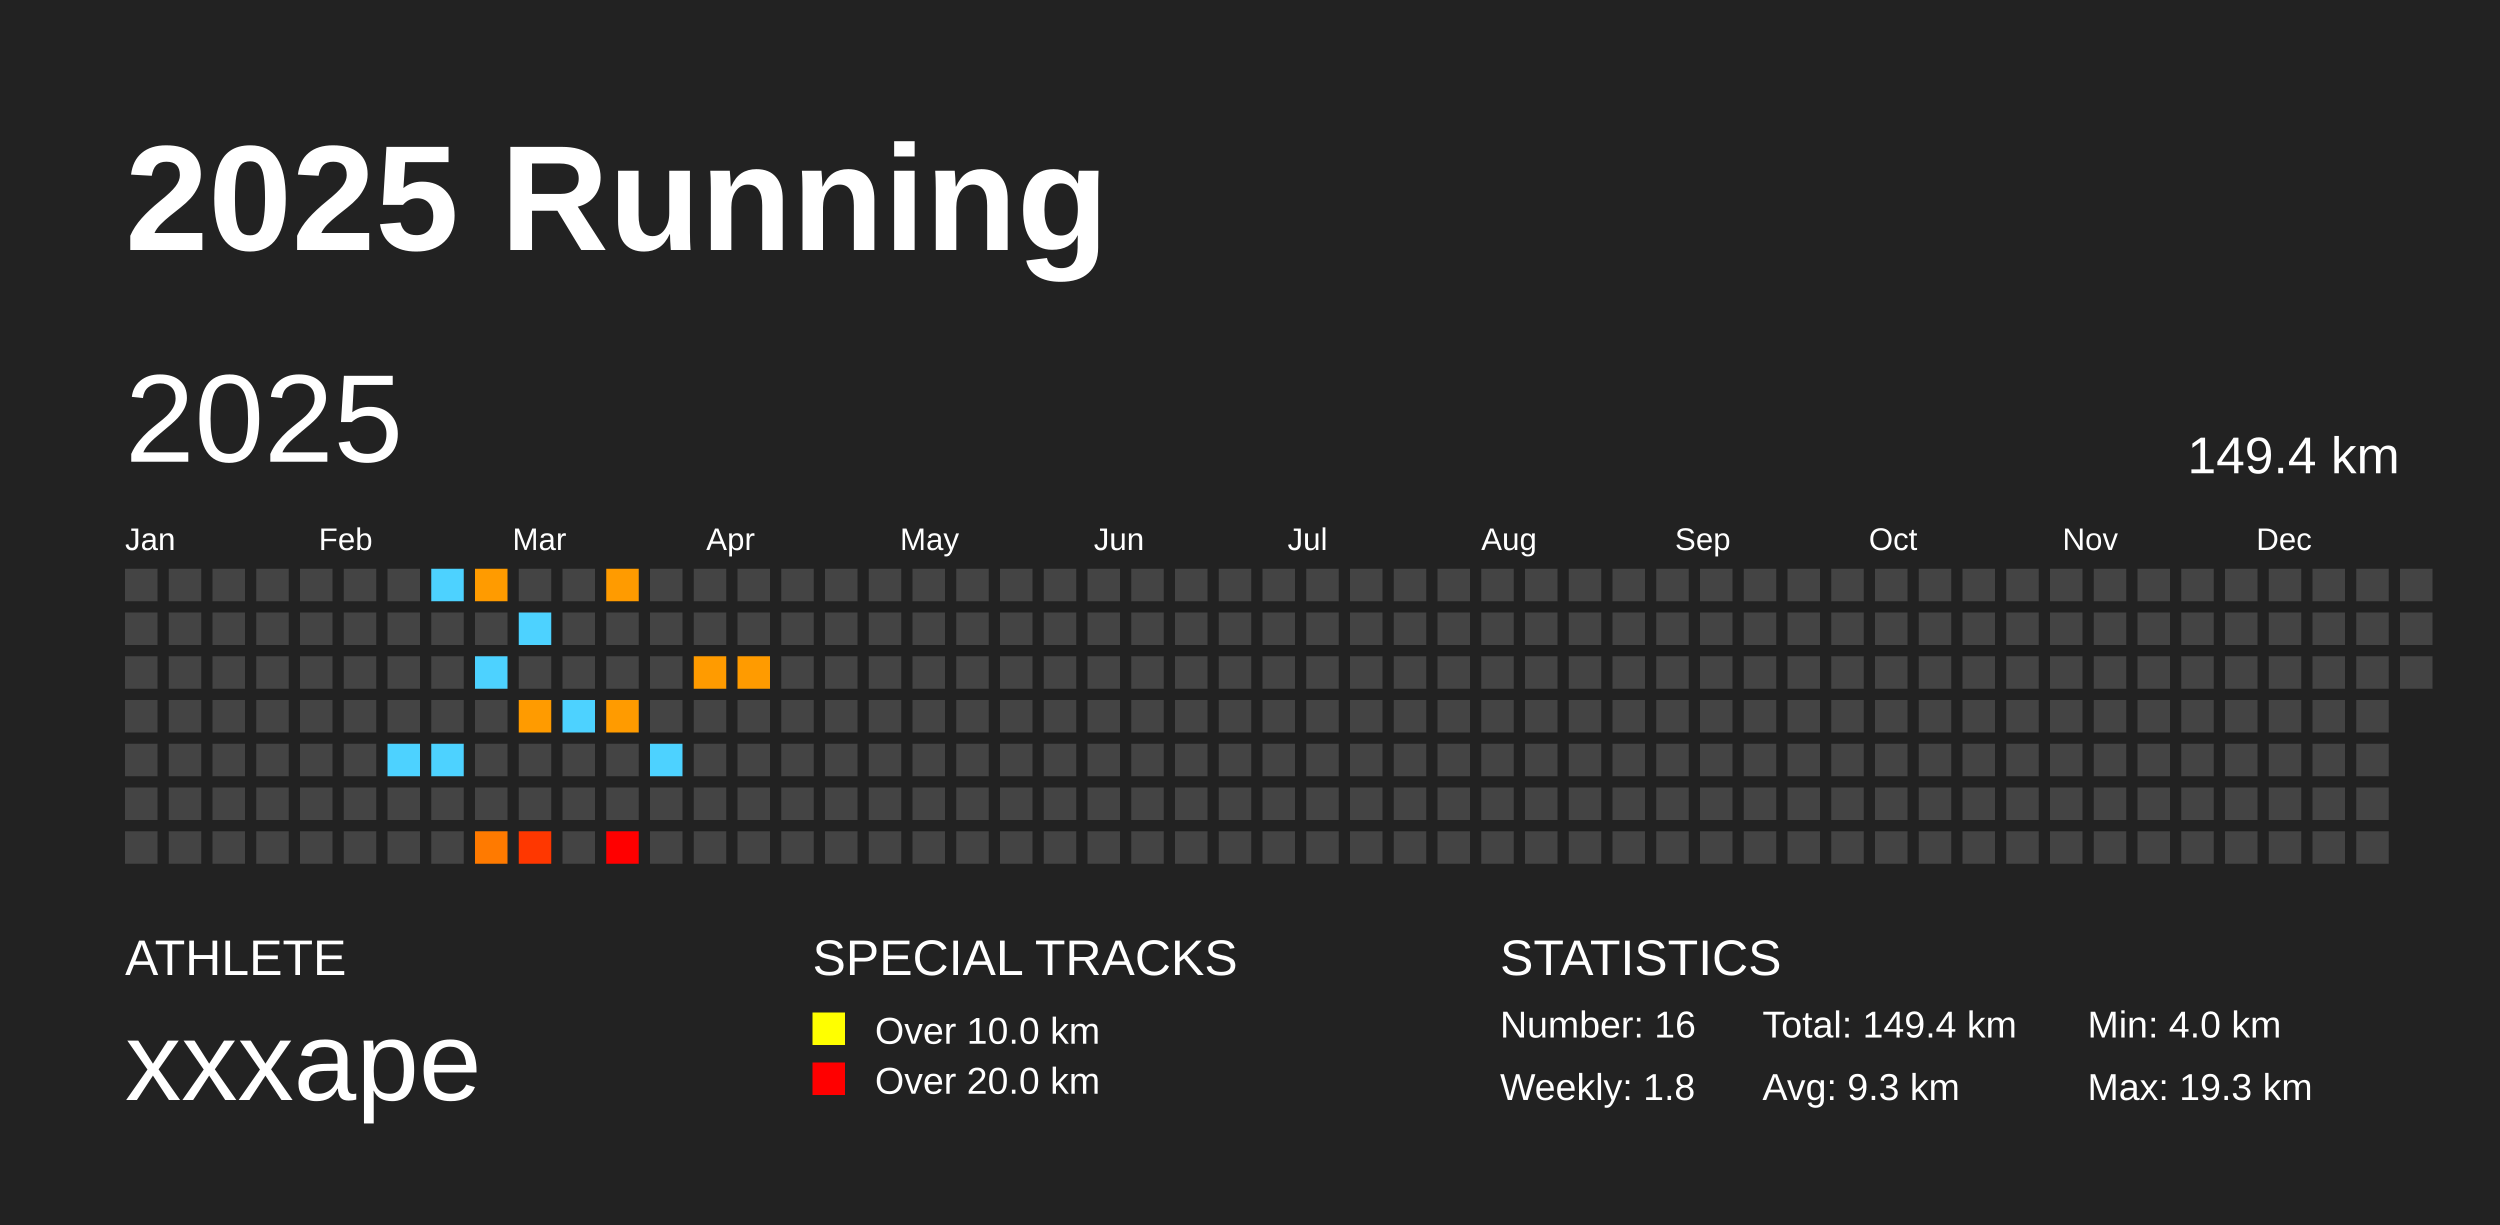
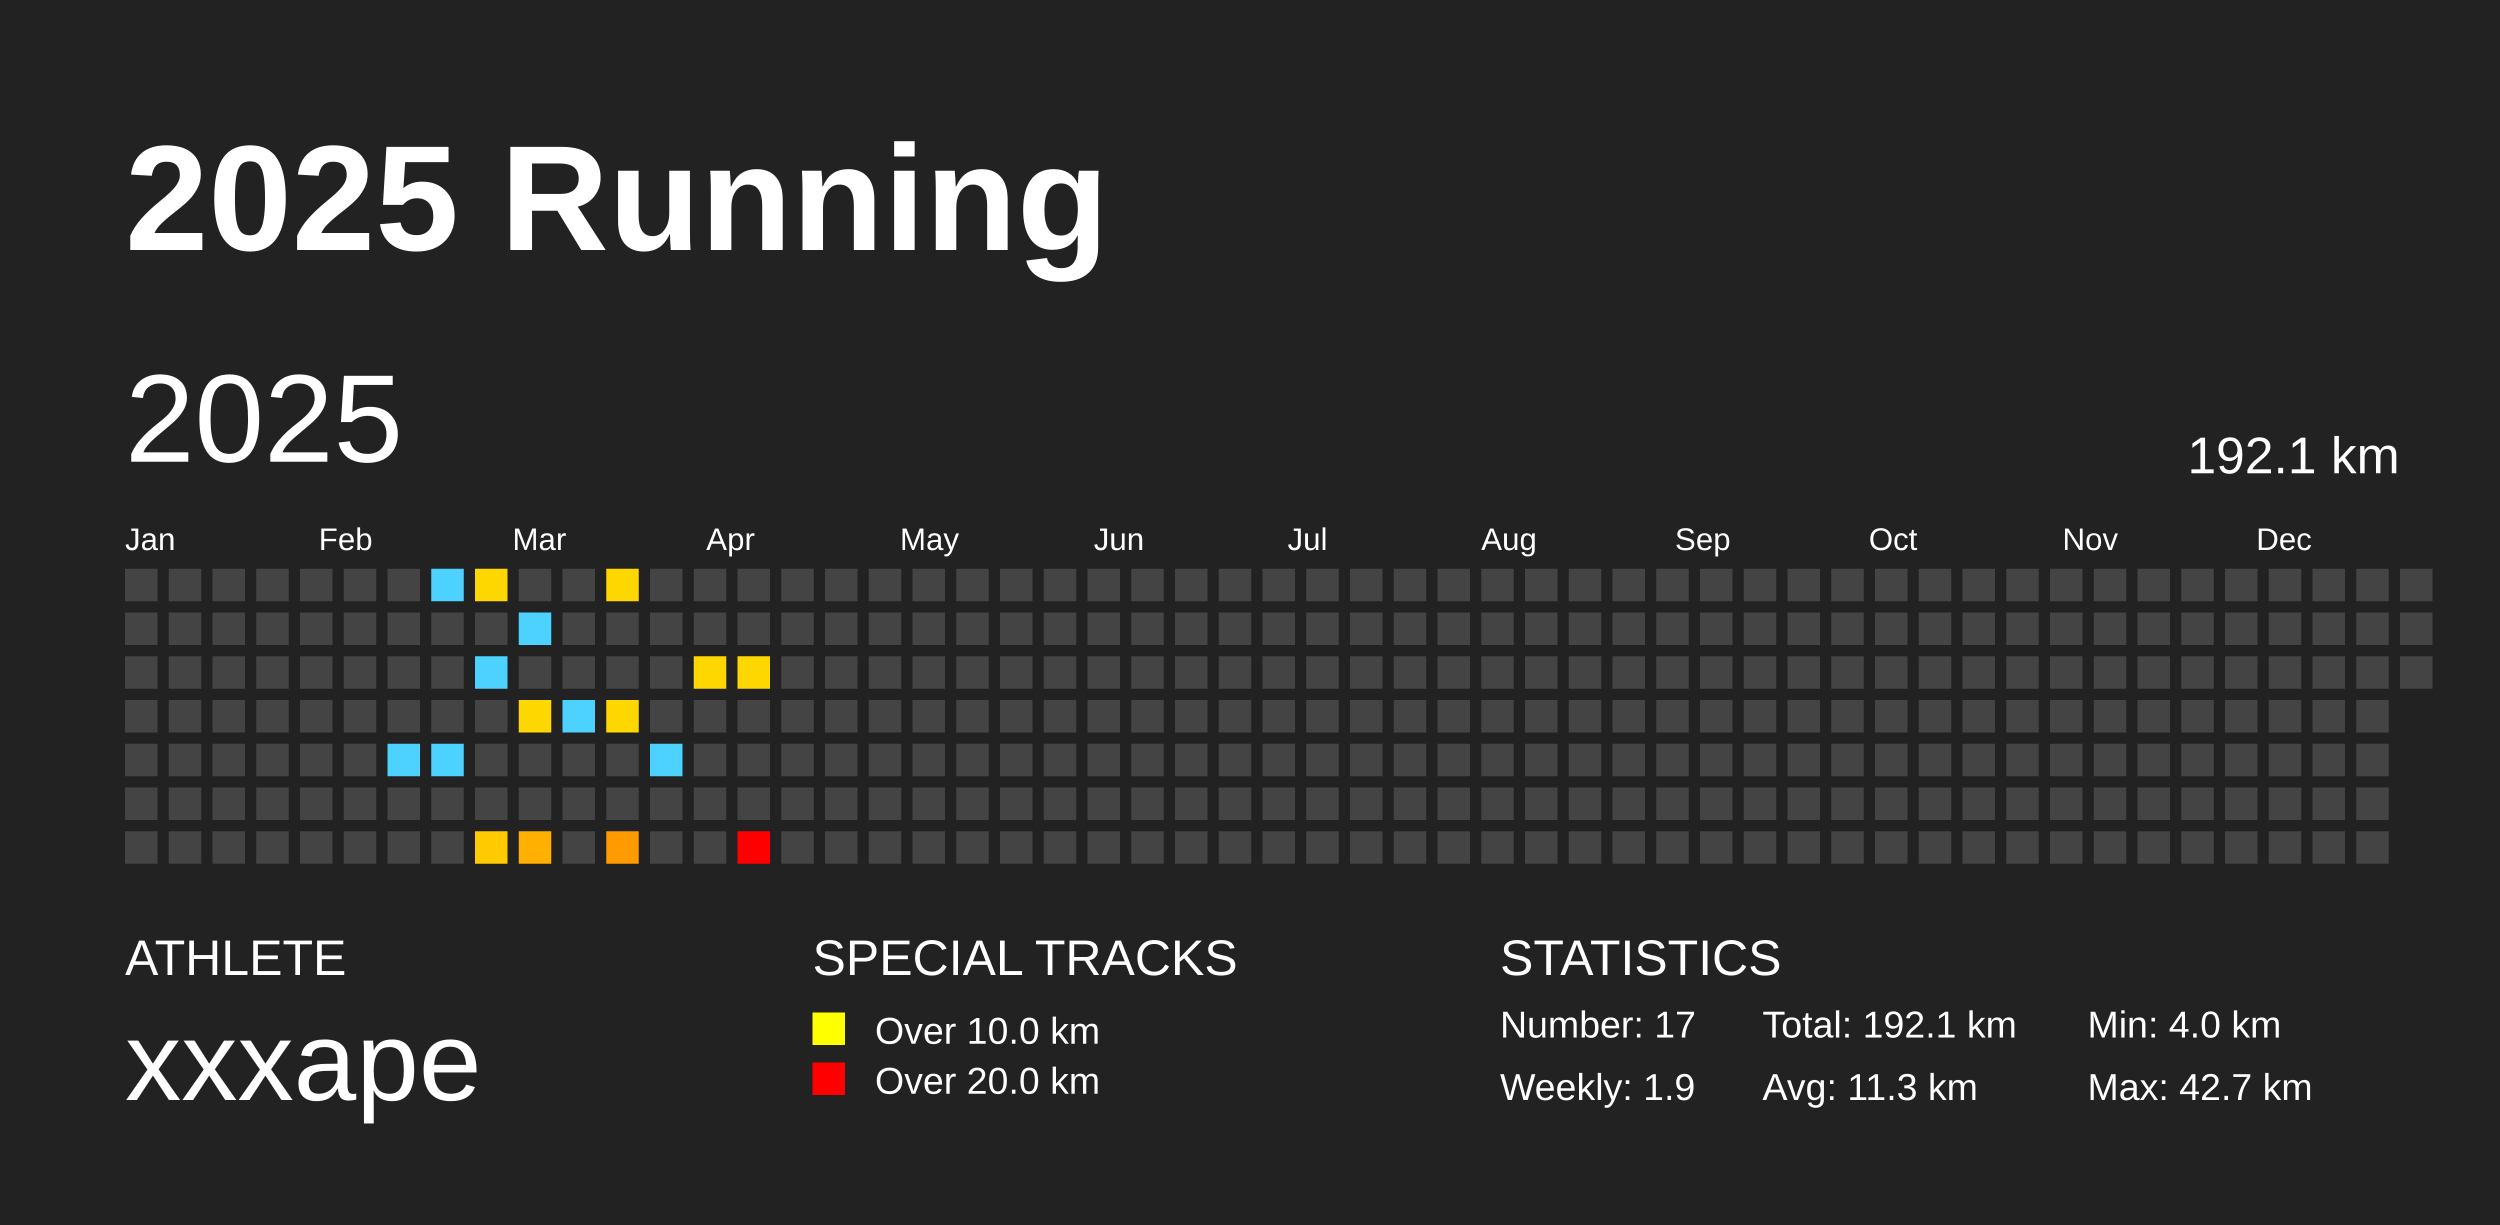
<svg xmlns="http://www.w3.org/2000/svg" baseProfile="full" height="98mm" version="1.1" viewBox="0,0,200,98" width="200mm">
  <defs />
  <rect fill="#222222" height="98" width="200" x="0" y="0" />
  <text fill="#FFFFFF" style="font-size:12px; font-family:Arial; font-weight:bold;" x="10" y="20">2025 Running</text>
  <text fill="#FFFFFF" style="font-size:4px; font-family:Arial" x="10" y="78">ATHLETE</text>
  <text fill="#FFFFFF" style="font-size:9px; font-family:Arial" x="10" y="88">xxxape</text>
  <text fill="#FFFFFF" style="font-size:4px; font-family:Arial" x="65" y="78">SPECIAL TRACKS</text>
  <rect fill="yellow" height="2.6" width="2.6" x="65" y="81" />
  <text fill="#FFFFFF" style="font-size:3px; font-family:Arial" x="70" y="83.5">Over 10.0 km</text>
  <rect fill="red" height="2.6" width="2.6" x="65" y="85" />
  <text fill="#FFFFFF" style="font-size:3px; font-family:Arial" x="70" y="87.5">Over 20.0 km</text>
  <text fill="#FFFFFF" style="font-size:4px; font-family:Arial" x="120" y="78">STATISTICS</text>
-   <text fill="#FFFFFF" style="font-size:3px; font-family:Arial" x="120" y="83">Number: 16</text>
-   <text fill="#FFFFFF" style="font-size:3px; font-family:Arial" x="120" y="88">Weekly: 1.8</text>
-   <text fill="#FFFFFF" style="font-size:3px; font-family:Arial" x="141" y="83">Total: 149.4 km</text>
-   <text fill="#FFFFFF" style="font-size:3px; font-family:Arial" x="141" y="88">Avg: 9.3 km</text>
+   <text fill="#FFFFFF" style="font-size:3px; font-family:Arial" x="120" y="83">Number: 17</text>
+   <text fill="#FFFFFF" style="font-size:3px; font-family:Arial" x="120" y="88">Weekly: 1.9</text>
+   <text fill="#FFFFFF" style="font-size:3px; font-family:Arial" x="141" y="83">Total: 192.1 km</text>
+   <text fill="#FFFFFF" style="font-size:3px; font-family:Arial" x="141" y="88">Avg: 11.3 km</text>
  <text fill="#FFFFFF" style="font-size:3px; font-family:Arial" x="167" y="83">Min: 4.0 km</text>
-   <text fill="#FFFFFF" style="font-size:3px; font-family:Arial" x="167" y="88">Max: 19.3 km</text>
+   <text fill="#FFFFFF" style="font-size:3px; font-family:Arial" x="167" y="88">Max: 42.7 km</text>
  <text dominant-baseline="hanging" fill="#FFFFFF" style="font-size:10.0px; font-family:Arial;" x="10" y="30">2025</text>
-   <text dominant-baseline="hanging" fill="#FFFFFF" style="font-size:4.125px; font-family:Arial;" x="175" y="35">149.4 km</text>
+   <text dominant-baseline="hanging" fill="#FFFFFF" style="font-size:4.125px; font-family:Arial;" x="175" y="35">192.1 km</text>
  <text fill="#FFFFFF" style="font-size:2.5px; font-family:Arial" x="10.0" y="44">Jan</text>
  <text fill="#FFFFFF" style="font-size:2.5px; font-family:Arial" x="25.5" y="44">Feb</text>
  <text fill="#FFFFFF" style="font-size:2.5px; font-family:Arial" x="41.0" y="44">Mar</text>
  <text fill="#FFFFFF" style="font-size:2.5px; font-family:Arial" x="56.5" y="44">Apr</text>
  <text fill="#FFFFFF" style="font-size:2.5px; font-family:Arial" x="72.0" y="44">May</text>
  <text fill="#FFFFFF" style="font-size:2.5px; font-family:Arial" x="87.5" y="44">Jun</text>
  <text fill="#FFFFFF" style="font-size:2.5px; font-family:Arial" x="103.0" y="44">Jul</text>
  <text fill="#FFFFFF" style="font-size:2.5px; font-family:Arial" x="118.5" y="44">Aug</text>
  <text fill="#FFFFFF" style="font-size:2.5px; font-family:Arial" x="134.0" y="44">Sep</text>
  <text fill="#FFFFFF" style="font-size:2.5px; font-family:Arial" x="149.5" y="44">Oct</text>
  <text fill="#FFFFFF" style="font-size:2.5px; font-family:Arial" x="165.0" y="44">Nov</text>
  <text fill="#FFFFFF" style="font-size:2.5px; font-family:Arial" x="180.5" y="44">Dec</text>
  <rect fill="#444444" height="2.6" width="2.6" x="10.0" y="45.5" />
  <rect fill="#444444" height="2.6" width="2.6" x="10.0" y="49.0" />
  <rect fill="#444444" height="2.6" width="2.6" x="10.0" y="52.5" />
  <rect fill="#444444" height="2.6" width="2.6" x="10.0" y="56.0" />
  <rect fill="#444444" height="2.6" width="2.6" x="10.0" y="59.5" />
  <rect fill="#444444" height="2.6" width="2.6" x="10.0" y="63.0" />
  <rect fill="#444444" height="2.6" width="2.6" x="10.0" y="66.5" />
  <rect fill="#444444" height="2.6" width="2.6" x="13.5" y="45.5" />
  <rect fill="#444444" height="2.6" width="2.6" x="13.5" y="49.0" />
  <rect fill="#444444" height="2.6" width="2.6" x="13.5" y="52.5" />
  <rect fill="#444444" height="2.6" width="2.6" x="13.5" y="56.0" />
  <rect fill="#444444" height="2.6" width="2.6" x="13.5" y="59.5" />
  <rect fill="#444444" height="2.6" width="2.6" x="13.5" y="63.0" />
  <rect fill="#444444" height="2.6" width="2.6" x="13.5" y="66.5" />
  <rect fill="#444444" height="2.6" width="2.6" x="17.0" y="45.5" />
  <rect fill="#444444" height="2.6" width="2.6" x="17.0" y="49.0" />
  <rect fill="#444444" height="2.6" width="2.6" x="17.0" y="52.5" />
  <rect fill="#444444" height="2.6" width="2.6" x="17.0" y="56.0" />
  <rect fill="#444444" height="2.6" width="2.6" x="17.0" y="59.5" />
  <rect fill="#444444" height="2.6" width="2.6" x="17.0" y="63.0" />
  <rect fill="#444444" height="2.6" width="2.6" x="17.0" y="66.5" />
  <rect fill="#444444" height="2.6" width="2.6" x="20.5" y="45.5" />
  <rect fill="#444444" height="2.6" width="2.6" x="20.5" y="49.0" />
  <rect fill="#444444" height="2.6" width="2.6" x="20.5" y="52.5" />
  <rect fill="#444444" height="2.6" width="2.6" x="20.5" y="56.0" />
  <rect fill="#444444" height="2.6" width="2.6" x="20.5" y="59.5" />
  <rect fill="#444444" height="2.6" width="2.6" x="20.5" y="63.0" />
  <rect fill="#444444" height="2.6" width="2.6" x="20.5" y="66.5" />
  <rect fill="#444444" height="2.6" width="2.6" x="24.0" y="45.5" />
  <rect fill="#444444" height="2.6" width="2.6" x="24.0" y="49.0" />
  <rect fill="#444444" height="2.6" width="2.6" x="24.0" y="52.5" />
  <rect fill="#444444" height="2.6" width="2.6" x="24.0" y="56.0" />
  <rect fill="#444444" height="2.6" width="2.6" x="24.0" y="59.5" />
  <rect fill="#444444" height="2.6" width="2.6" x="24.0" y="63.0" />
  <rect fill="#444444" height="2.6" width="2.6" x="24.0" y="66.5" />
  <rect fill="#444444" height="2.6" width="2.6" x="27.5" y="45.5" />
  <rect fill="#444444" height="2.6" width="2.6" x="27.5" y="49.0" />
  <rect fill="#444444" height="2.6" width="2.6" x="27.5" y="52.5" />
  <rect fill="#444444" height="2.6" width="2.6" x="27.5" y="56.0" />
  <rect fill="#444444" height="2.6" width="2.6" x="27.5" y="59.5" />
  <rect fill="#444444" height="2.6" width="2.6" x="27.5" y="63.0" />
  <rect fill="#444444" height="2.6" width="2.6" x="27.5" y="66.5" />
  <rect fill="#444444" height="2.6" width="2.6" x="31.0" y="45.5" />
  <rect fill="#444444" height="2.6" width="2.6" x="31.0" y="49.0" />
  <rect fill="#444444" height="2.6" width="2.6" x="31.0" y="52.5" />
  <rect fill="#444444" height="2.6" width="2.6" x="31.0" y="56.0" />
  <rect fill="#4dd2ff" height="2.6" width="2.6" x="31.0" y="59.5" />
  <rect fill="#444444" height="2.6" width="2.6" x="31.0" y="63.0" />
  <rect fill="#444444" height="2.6" width="2.6" x="31.0" y="66.5" />
  <rect fill="#4dd2ff" height="2.6" width="2.6" x="34.5" y="45.5" />
  <rect fill="#444444" height="2.6" width="2.6" x="34.5" y="49.0" />
  <rect fill="#444444" height="2.6" width="2.6" x="34.5" y="52.5" />
  <rect fill="#444444" height="2.6" width="2.6" x="34.5" y="56.0" />
  <rect fill="#4dd2ff" height="2.6" width="2.6" x="34.5" y="59.5" />
  <rect fill="#444444" height="2.6" width="2.6" x="34.5" y="63.0" />
  <rect fill="#444444" height="2.6" width="2.6" x="34.5" y="66.5" />
-   <rect fill="#ff9b00" height="2.6" width="2.6" x="38.0" y="45.5" />
+   <rect fill="#ffd700" height="2.6" width="2.6" x="38.0" y="45.5" />
  <rect fill="#444444" height="2.6" width="2.6" x="38.0" y="49.0" />
  <rect fill="#4dd2ff" height="2.6" width="2.6" x="38.0" y="52.5" />
  <rect fill="#444444" height="2.6" width="2.6" x="38.0" y="56.0" />
  <rect fill="#444444" height="2.6" width="2.6" x="38.0" y="59.5" />
  <rect fill="#444444" height="2.6" width="2.6" x="38.0" y="63.0" />
-   <rect fill="#ff7a00" height="2.6" width="2.6" x="38.0" y="66.5" />
+   <rect fill="#ffca00" height="2.6" width="2.6" x="38.0" y="66.5" />
  <rect fill="#444444" height="2.6" width="2.6" x="41.5" y="45.5" />
  <rect fill="#4dd2ff" height="2.6" width="2.6" x="41.5" y="49.0" />
  <rect fill="#444444" height="2.6" width="2.6" x="41.5" y="52.5" />
-   <rect fill="#ff9b00" height="2.6" width="2.6" x="41.5" y="56.0" />
+   <rect fill="#ffd700" height="2.6" width="2.6" x="41.5" y="56.0" />
  <rect fill="#444444" height="2.6" width="2.6" x="41.5" y="59.5" />
  <rect fill="#444444" height="2.6" width="2.6" x="41.5" y="63.0" />
-   <rect fill="#ff3700" height="2.6" width="2.6" x="41.5" y="66.5" />
+   <rect fill="#ffb000" height="2.6" width="2.6" x="41.5" y="66.5" />
  <rect fill="#444444" height="2.6" width="2.6" x="45.0" y="45.5" />
  <rect fill="#444444" height="2.6" width="2.6" x="45.0" y="49.0" />
  <rect fill="#444444" height="2.6" width="2.6" x="45.0" y="52.5" />
  <rect fill="#4dd2ff" height="2.6" width="2.6" x="45.0" y="56.0" />
  <rect fill="#444444" height="2.6" width="2.6" x="45.0" y="59.5" />
  <rect fill="#444444" height="2.6" width="2.6" x="45.0" y="63.0" />
  <rect fill="#444444" height="2.6" width="2.6" x="45.0" y="66.5" />
-   <rect fill="#ff9b00" height="2.6" width="2.6" x="48.5" y="45.5" />
+   <rect fill="#ffd700" height="2.6" width="2.6" x="48.5" y="45.5" />
  <rect fill="#444444" height="2.6" width="2.6" x="48.5" y="49.0" />
  <rect fill="#444444" height="2.6" width="2.6" x="48.5" y="52.5" />
-   <rect fill="#ff9b00" height="2.6" width="2.6" x="48.5" y="56.0" />
+   <rect fill="#ffd700" height="2.6" width="2.6" x="48.5" y="56.0" />
  <rect fill="#444444" height="2.6" width="2.6" x="48.5" y="59.5" />
  <rect fill="#444444" height="2.6" width="2.6" x="48.5" y="63.0" />
-   <rect fill="#ff0000" height="2.6" width="2.6" x="48.5" y="66.5" />
+   <rect fill="#ff9a00" height="2.6" width="2.6" x="48.5" y="66.5" />
  <rect fill="#444444" height="2.6" width="2.6" x="52.0" y="45.5" />
  <rect fill="#444444" height="2.6" width="2.6" x="52.0" y="49.0" />
  <rect fill="#444444" height="2.6" width="2.6" x="52.0" y="52.5" />
  <rect fill="#444444" height="2.6" width="2.6" x="52.0" y="56.0" />
  <rect fill="#4dd2ff" height="2.6" width="2.6" x="52.0" y="59.5" />
  <rect fill="#444444" height="2.6" width="2.6" x="52.0" y="63.0" />
  <rect fill="#444444" height="2.6" width="2.6" x="52.0" y="66.5" />
  <rect fill="#444444" height="2.6" width="2.6" x="55.5" y="45.5" />
  <rect fill="#444444" height="2.6" width="2.6" x="55.5" y="49.0" />
-   <rect fill="#ff9b00" height="2.6" width="2.6" x="55.5" y="52.5" />
+   <rect fill="#ffd700" height="2.6" width="2.6" x="55.5" y="52.5" />
  <rect fill="#444444" height="2.6" width="2.6" x="55.5" y="56.0" />
  <rect fill="#444444" height="2.6" width="2.6" x="55.5" y="59.5" />
  <rect fill="#444444" height="2.6" width="2.6" x="55.5" y="63.0" />
  <rect fill="#444444" height="2.6" width="2.6" x="55.5" y="66.5" />
  <rect fill="#444444" height="2.6" width="2.6" x="59.0" y="45.5" />
  <rect fill="#444444" height="2.6" width="2.6" x="59.0" y="49.0" />
-   <rect fill="#ff9b00" height="2.6" width="2.6" x="59.0" y="52.5" />
+   <rect fill="#ffd700" height="2.6" width="2.6" x="59.0" y="52.5" />
  <rect fill="#444444" height="2.6" width="2.6" x="59.0" y="56.0" />
  <rect fill="#444444" height="2.6" width="2.6" x="59.0" y="59.5" />
  <rect fill="#444444" height="2.6" width="2.6" x="59.0" y="63.0" />
-   <rect fill="#444444" height="2.6" width="2.6" x="59.0" y="66.5" />
+   <rect fill="red" height="2.6" width="2.6" x="59.0" y="66.5" />
  <rect fill="#444444" height="2.6" width="2.6" x="62.5" y="45.5" />
  <rect fill="#444444" height="2.6" width="2.6" x="62.5" y="49.0" />
  <rect fill="#444444" height="2.6" width="2.6" x="62.5" y="52.5" />
  <rect fill="#444444" height="2.6" width="2.6" x="62.5" y="56.0" />
  <rect fill="#444444" height="2.6" width="2.6" x="62.5" y="59.5" />
  <rect fill="#444444" height="2.6" width="2.6" x="62.5" y="63.0" />
  <rect fill="#444444" height="2.6" width="2.6" x="62.5" y="66.5" />
  <rect fill="#444444" height="2.6" width="2.6" x="66.0" y="45.5" />
  <rect fill="#444444" height="2.6" width="2.6" x="66.0" y="49.0" />
  <rect fill="#444444" height="2.6" width="2.6" x="66.0" y="52.5" />
  <rect fill="#444444" height="2.6" width="2.6" x="66.0" y="56.0" />
  <rect fill="#444444" height="2.6" width="2.6" x="66.0" y="59.5" />
  <rect fill="#444444" height="2.6" width="2.6" x="66.0" y="63.0" />
  <rect fill="#444444" height="2.6" width="2.6" x="66.0" y="66.5" />
  <rect fill="#444444" height="2.6" width="2.6" x="69.5" y="45.5" />
  <rect fill="#444444" height="2.6" width="2.6" x="69.5" y="49.0" />
  <rect fill="#444444" height="2.6" width="2.6" x="69.5" y="52.5" />
  <rect fill="#444444" height="2.6" width="2.6" x="69.5" y="56.0" />
  <rect fill="#444444" height="2.6" width="2.6" x="69.5" y="59.5" />
  <rect fill="#444444" height="2.6" width="2.6" x="69.5" y="63.0" />
  <rect fill="#444444" height="2.6" width="2.6" x="69.5" y="66.5" />
  <rect fill="#444444" height="2.6" width="2.6" x="73.0" y="45.5" />
  <rect fill="#444444" height="2.6" width="2.6" x="73.0" y="49.0" />
  <rect fill="#444444" height="2.6" width="2.6" x="73.0" y="52.5" />
  <rect fill="#444444" height="2.6" width="2.6" x="73.0" y="56.0" />
  <rect fill="#444444" height="2.6" width="2.6" x="73.0" y="59.5" />
  <rect fill="#444444" height="2.6" width="2.6" x="73.0" y="63.0" />
  <rect fill="#444444" height="2.6" width="2.6" x="73.0" y="66.5" />
  <rect fill="#444444" height="2.6" width="2.6" x="76.5" y="45.5" />
  <rect fill="#444444" height="2.6" width="2.6" x="76.5" y="49.0" />
  <rect fill="#444444" height="2.6" width="2.6" x="76.5" y="52.5" />
  <rect fill="#444444" height="2.6" width="2.6" x="76.5" y="56.0" />
  <rect fill="#444444" height="2.6" width="2.6" x="76.5" y="59.5" />
  <rect fill="#444444" height="2.6" width="2.6" x="76.5" y="63.0" />
  <rect fill="#444444" height="2.6" width="2.6" x="76.5" y="66.5" />
  <rect fill="#444444" height="2.6" width="2.6" x="80.0" y="45.5" />
  <rect fill="#444444" height="2.6" width="2.6" x="80.0" y="49.0" />
  <rect fill="#444444" height="2.6" width="2.6" x="80.0" y="52.5" />
  <rect fill="#444444" height="2.6" width="2.6" x="80.0" y="56.0" />
  <rect fill="#444444" height="2.6" width="2.6" x="80.0" y="59.5" />
  <rect fill="#444444" height="2.6" width="2.6" x="80.0" y="63.0" />
  <rect fill="#444444" height="2.6" width="2.6" x="80.0" y="66.5" />
  <rect fill="#444444" height="2.6" width="2.6" x="83.5" y="45.5" />
  <rect fill="#444444" height="2.6" width="2.6" x="83.5" y="49.0" />
  <rect fill="#444444" height="2.6" width="2.6" x="83.5" y="52.5" />
  <rect fill="#444444" height="2.6" width="2.6" x="83.5" y="56.0" />
  <rect fill="#444444" height="2.6" width="2.6" x="83.5" y="59.5" />
  <rect fill="#444444" height="2.6" width="2.6" x="83.5" y="63.0" />
  <rect fill="#444444" height="2.6" width="2.6" x="83.5" y="66.5" />
  <rect fill="#444444" height="2.6" width="2.6" x="87.0" y="45.5" />
  <rect fill="#444444" height="2.6" width="2.6" x="87.0" y="49.0" />
  <rect fill="#444444" height="2.6" width="2.6" x="87.0" y="52.5" />
  <rect fill="#444444" height="2.6" width="2.6" x="87.0" y="56.0" />
  <rect fill="#444444" height="2.6" width="2.6" x="87.0" y="59.5" />
  <rect fill="#444444" height="2.6" width="2.6" x="87.0" y="63.0" />
  <rect fill="#444444" height="2.6" width="2.6" x="87.0" y="66.5" />
  <rect fill="#444444" height="2.6" width="2.6" x="90.5" y="45.5" />
  <rect fill="#444444" height="2.6" width="2.6" x="90.5" y="49.0" />
  <rect fill="#444444" height="2.6" width="2.6" x="90.5" y="52.5" />
  <rect fill="#444444" height="2.6" width="2.6" x="90.5" y="56.0" />
  <rect fill="#444444" height="2.6" width="2.6" x="90.5" y="59.5" />
  <rect fill="#444444" height="2.6" width="2.6" x="90.5" y="63.0" />
  <rect fill="#444444" height="2.6" width="2.6" x="90.5" y="66.5" />
  <rect fill="#444444" height="2.6" width="2.6" x="94.0" y="45.5" />
  <rect fill="#444444" height="2.6" width="2.6" x="94.0" y="49.0" />
  <rect fill="#444444" height="2.6" width="2.6" x="94.0" y="52.5" />
  <rect fill="#444444" height="2.6" width="2.6" x="94.0" y="56.0" />
  <rect fill="#444444" height="2.6" width="2.6" x="94.0" y="59.5" />
  <rect fill="#444444" height="2.6" width="2.6" x="94.0" y="63.0" />
  <rect fill="#444444" height="2.6" width="2.6" x="94.0" y="66.5" />
  <rect fill="#444444" height="2.6" width="2.6" x="97.5" y="45.5" />
  <rect fill="#444444" height="2.6" width="2.6" x="97.5" y="49.0" />
  <rect fill="#444444" height="2.6" width="2.6" x="97.5" y="52.5" />
  <rect fill="#444444" height="2.6" width="2.6" x="97.5" y="56.0" />
  <rect fill="#444444" height="2.6" width="2.6" x="97.5" y="59.5" />
  <rect fill="#444444" height="2.6" width="2.6" x="97.5" y="63.0" />
  <rect fill="#444444" height="2.6" width="2.6" x="97.5" y="66.5" />
  <rect fill="#444444" height="2.6" width="2.6" x="101.0" y="45.5" />
  <rect fill="#444444" height="2.6" width="2.6" x="101.0" y="49.0" />
  <rect fill="#444444" height="2.6" width="2.6" x="101.0" y="52.5" />
  <rect fill="#444444" height="2.6" width="2.6" x="101.0" y="56.0" />
  <rect fill="#444444" height="2.6" width="2.6" x="101.0" y="59.5" />
  <rect fill="#444444" height="2.6" width="2.6" x="101.0" y="63.0" />
  <rect fill="#444444" height="2.6" width="2.6" x="101.0" y="66.5" />
  <rect fill="#444444" height="2.6" width="2.6" x="104.5" y="45.5" />
  <rect fill="#444444" height="2.6" width="2.6" x="104.5" y="49.0" />
  <rect fill="#444444" height="2.6" width="2.6" x="104.5" y="52.5" />
  <rect fill="#444444" height="2.6" width="2.6" x="104.5" y="56.0" />
  <rect fill="#444444" height="2.6" width="2.6" x="104.5" y="59.5" />
  <rect fill="#444444" height="2.6" width="2.6" x="104.5" y="63.0" />
  <rect fill="#444444" height="2.6" width="2.6" x="104.5" y="66.5" />
  <rect fill="#444444" height="2.6" width="2.6" x="108.0" y="45.5" />
  <rect fill="#444444" height="2.6" width="2.6" x="108.0" y="49.0" />
  <rect fill="#444444" height="2.6" width="2.6" x="108.0" y="52.5" />
  <rect fill="#444444" height="2.6" width="2.6" x="108.0" y="56.0" />
  <rect fill="#444444" height="2.6" width="2.6" x="108.0" y="59.5" />
  <rect fill="#444444" height="2.6" width="2.6" x="108.0" y="63.0" />
  <rect fill="#444444" height="2.6" width="2.6" x="108.0" y="66.5" />
  <rect fill="#444444" height="2.6" width="2.6" x="111.5" y="45.5" />
  <rect fill="#444444" height="2.6" width="2.6" x="111.5" y="49.0" />
  <rect fill="#444444" height="2.6" width="2.6" x="111.5" y="52.5" />
  <rect fill="#444444" height="2.6" width="2.6" x="111.5" y="56.0" />
  <rect fill="#444444" height="2.6" width="2.6" x="111.5" y="59.5" />
  <rect fill="#444444" height="2.6" width="2.6" x="111.5" y="63.0" />
  <rect fill="#444444" height="2.6" width="2.6" x="111.5" y="66.5" />
  <rect fill="#444444" height="2.6" width="2.6" x="115.0" y="45.5" />
  <rect fill="#444444" height="2.6" width="2.6" x="115.0" y="49.0" />
  <rect fill="#444444" height="2.6" width="2.6" x="115.0" y="52.5" />
  <rect fill="#444444" height="2.6" width="2.6" x="115.0" y="56.0" />
  <rect fill="#444444" height="2.6" width="2.6" x="115.0" y="59.5" />
  <rect fill="#444444" height="2.6" width="2.6" x="115.0" y="63.0" />
  <rect fill="#444444" height="2.6" width="2.6" x="115.0" y="66.5" />
  <rect fill="#444444" height="2.6" width="2.6" x="118.5" y="45.5" />
  <rect fill="#444444" height="2.6" width="2.6" x="118.5" y="49.0" />
  <rect fill="#444444" height="2.6" width="2.6" x="118.5" y="52.5" />
  <rect fill="#444444" height="2.6" width="2.6" x="118.5" y="56.0" />
  <rect fill="#444444" height="2.6" width="2.6" x="118.5" y="59.5" />
  <rect fill="#444444" height="2.6" width="2.6" x="118.5" y="63.0" />
  <rect fill="#444444" height="2.6" width="2.6" x="118.5" y="66.5" />
  <rect fill="#444444" height="2.6" width="2.6" x="122.0" y="45.5" />
  <rect fill="#444444" height="2.6" width="2.6" x="122.0" y="49.0" />
  <rect fill="#444444" height="2.6" width="2.6" x="122.0" y="52.5" />
  <rect fill="#444444" height="2.6" width="2.6" x="122.0" y="56.0" />
  <rect fill="#444444" height="2.6" width="2.6" x="122.0" y="59.5" />
  <rect fill="#444444" height="2.6" width="2.6" x="122.0" y="63.0" />
  <rect fill="#444444" height="2.6" width="2.6" x="122.0" y="66.5" />
  <rect fill="#444444" height="2.6" width="2.6" x="125.5" y="45.5" />
  <rect fill="#444444" height="2.6" width="2.6" x="125.5" y="49.0" />
  <rect fill="#444444" height="2.6" width="2.6" x="125.5" y="52.5" />
  <rect fill="#444444" height="2.6" width="2.6" x="125.5" y="56.0" />
  <rect fill="#444444" height="2.6" width="2.6" x="125.5" y="59.5" />
  <rect fill="#444444" height="2.6" width="2.6" x="125.5" y="63.0" />
  <rect fill="#444444" height="2.6" width="2.6" x="125.5" y="66.5" />
  <rect fill="#444444" height="2.6" width="2.6" x="129.0" y="45.5" />
  <rect fill="#444444" height="2.6" width="2.6" x="129.0" y="49.0" />
  <rect fill="#444444" height="2.6" width="2.6" x="129.0" y="52.5" />
  <rect fill="#444444" height="2.6" width="2.6" x="129.0" y="56.0" />
  <rect fill="#444444" height="2.6" width="2.6" x="129.0" y="59.5" />
  <rect fill="#444444" height="2.6" width="2.6" x="129.0" y="63.0" />
  <rect fill="#444444" height="2.6" width="2.6" x="129.0" y="66.5" />
  <rect fill="#444444" height="2.6" width="2.6" x="132.5" y="45.5" />
  <rect fill="#444444" height="2.6" width="2.6" x="132.5" y="49.0" />
  <rect fill="#444444" height="2.6" width="2.6" x="132.5" y="52.5" />
  <rect fill="#444444" height="2.6" width="2.6" x="132.5" y="56.0" />
  <rect fill="#444444" height="2.6" width="2.6" x="132.5" y="59.5" />
  <rect fill="#444444" height="2.6" width="2.6" x="132.5" y="63.0" />
  <rect fill="#444444" height="2.6" width="2.6" x="132.5" y="66.5" />
  <rect fill="#444444" height="2.6" width="2.6" x="136.0" y="45.5" />
  <rect fill="#444444" height="2.6" width="2.6" x="136.0" y="49.0" />
  <rect fill="#444444" height="2.6" width="2.6" x="136.0" y="52.5" />
  <rect fill="#444444" height="2.6" width="2.6" x="136.0" y="56.0" />
  <rect fill="#444444" height="2.6" width="2.6" x="136.0" y="59.5" />
  <rect fill="#444444" height="2.6" width="2.6" x="136.0" y="63.0" />
  <rect fill="#444444" height="2.6" width="2.6" x="136.0" y="66.5" />
  <rect fill="#444444" height="2.6" width="2.6" x="139.5" y="45.5" />
  <rect fill="#444444" height="2.6" width="2.6" x="139.5" y="49.0" />
  <rect fill="#444444" height="2.6" width="2.6" x="139.5" y="52.5" />
  <rect fill="#444444" height="2.6" width="2.6" x="139.5" y="56.0" />
  <rect fill="#444444" height="2.6" width="2.6" x="139.5" y="59.5" />
  <rect fill="#444444" height="2.6" width="2.6" x="139.5" y="63.0" />
  <rect fill="#444444" height="2.6" width="2.6" x="139.5" y="66.5" />
  <rect fill="#444444" height="2.6" width="2.6" x="143.0" y="45.5" />
  <rect fill="#444444" height="2.6" width="2.6" x="143.0" y="49.0" />
  <rect fill="#444444" height="2.6" width="2.6" x="143.0" y="52.5" />
  <rect fill="#444444" height="2.6" width="2.6" x="143.0" y="56.0" />
  <rect fill="#444444" height="2.6" width="2.6" x="143.0" y="59.5" />
  <rect fill="#444444" height="2.6" width="2.6" x="143.0" y="63.0" />
  <rect fill="#444444" height="2.6" width="2.6" x="143.0" y="66.5" />
  <rect fill="#444444" height="2.6" width="2.6" x="146.5" y="45.5" />
  <rect fill="#444444" height="2.6" width="2.6" x="146.5" y="49.0" />
  <rect fill="#444444" height="2.6" width="2.6" x="146.5" y="52.5" />
  <rect fill="#444444" height="2.6" width="2.6" x="146.5" y="56.0" />
  <rect fill="#444444" height="2.6" width="2.6" x="146.5" y="59.5" />
  <rect fill="#444444" height="2.6" width="2.6" x="146.5" y="63.0" />
  <rect fill="#444444" height="2.6" width="2.6" x="146.5" y="66.5" />
  <rect fill="#444444" height="2.6" width="2.6" x="150.0" y="45.5" />
  <rect fill="#444444" height="2.6" width="2.6" x="150.0" y="49.0" />
  <rect fill="#444444" height="2.6" width="2.6" x="150.0" y="52.5" />
  <rect fill="#444444" height="2.6" width="2.6" x="150.0" y="56.0" />
  <rect fill="#444444" height="2.6" width="2.6" x="150.0" y="59.5" />
  <rect fill="#444444" height="2.6" width="2.6" x="150.0" y="63.0" />
  <rect fill="#444444" height="2.6" width="2.6" x="150.0" y="66.5" />
  <rect fill="#444444" height="2.6" width="2.6" x="153.5" y="45.5" />
  <rect fill="#444444" height="2.6" width="2.6" x="153.5" y="49.0" />
  <rect fill="#444444" height="2.6" width="2.6" x="153.5" y="52.5" />
  <rect fill="#444444" height="2.6" width="2.6" x="153.5" y="56.0" />
  <rect fill="#444444" height="2.6" width="2.6" x="153.5" y="59.5" />
  <rect fill="#444444" height="2.6" width="2.6" x="153.5" y="63.0" />
  <rect fill="#444444" height="2.6" width="2.6" x="153.5" y="66.5" />
  <rect fill="#444444" height="2.6" width="2.6" x="157.0" y="45.5" />
  <rect fill="#444444" height="2.6" width="2.6" x="157.0" y="49.0" />
  <rect fill="#444444" height="2.6" width="2.6" x="157.0" y="52.5" />
  <rect fill="#444444" height="2.6" width="2.6" x="157.0" y="56.0" />
  <rect fill="#444444" height="2.6" width="2.6" x="157.0" y="59.5" />
  <rect fill="#444444" height="2.6" width="2.6" x="157.0" y="63.0" />
  <rect fill="#444444" height="2.6" width="2.6" x="157.0" y="66.5" />
  <rect fill="#444444" height="2.6" width="2.6" x="160.5" y="45.5" />
  <rect fill="#444444" height="2.6" width="2.6" x="160.5" y="49.0" />
  <rect fill="#444444" height="2.6" width="2.6" x="160.5" y="52.5" />
  <rect fill="#444444" height="2.6" width="2.6" x="160.5" y="56.0" />
  <rect fill="#444444" height="2.6" width="2.6" x="160.5" y="59.5" />
  <rect fill="#444444" height="2.6" width="2.6" x="160.5" y="63.0" />
  <rect fill="#444444" height="2.6" width="2.6" x="160.5" y="66.5" />
  <rect fill="#444444" height="2.6" width="2.6" x="164.0" y="45.5" />
  <rect fill="#444444" height="2.6" width="2.6" x="164.0" y="49.0" />
  <rect fill="#444444" height="2.6" width="2.6" x="164.0" y="52.5" />
  <rect fill="#444444" height="2.6" width="2.6" x="164.0" y="56.0" />
  <rect fill="#444444" height="2.6" width="2.6" x="164.0" y="59.5" />
  <rect fill="#444444" height="2.6" width="2.6" x="164.0" y="63.0" />
  <rect fill="#444444" height="2.6" width="2.6" x="164.0" y="66.5" />
  <rect fill="#444444" height="2.6" width="2.6" x="167.5" y="45.5" />
  <rect fill="#444444" height="2.6" width="2.6" x="167.5" y="49.0" />
  <rect fill="#444444" height="2.6" width="2.6" x="167.5" y="52.5" />
  <rect fill="#444444" height="2.6" width="2.6" x="167.5" y="56.0" />
  <rect fill="#444444" height="2.6" width="2.6" x="167.5" y="59.5" />
  <rect fill="#444444" height="2.6" width="2.6" x="167.5" y="63.0" />
  <rect fill="#444444" height="2.6" width="2.6" x="167.5" y="66.5" />
  <rect fill="#444444" height="2.6" width="2.6" x="171.0" y="45.5" />
  <rect fill="#444444" height="2.6" width="2.6" x="171.0" y="49.0" />
  <rect fill="#444444" height="2.6" width="2.6" x="171.0" y="52.5" />
  <rect fill="#444444" height="2.6" width="2.6" x="171.0" y="56.0" />
  <rect fill="#444444" height="2.6" width="2.6" x="171.0" y="59.5" />
  <rect fill="#444444" height="2.6" width="2.6" x="171.0" y="63.0" />
  <rect fill="#444444" height="2.6" width="2.6" x="171.0" y="66.5" />
  <rect fill="#444444" height="2.6" width="2.6" x="174.5" y="45.5" />
  <rect fill="#444444" height="2.6" width="2.6" x="174.5" y="49.0" />
  <rect fill="#444444" height="2.6" width="2.6" x="174.5" y="52.5" />
  <rect fill="#444444" height="2.6" width="2.6" x="174.5" y="56.0" />
  <rect fill="#444444" height="2.6" width="2.6" x="174.5" y="59.5" />
  <rect fill="#444444" height="2.6" width="2.6" x="174.5" y="63.0" />
  <rect fill="#444444" height="2.6" width="2.6" x="174.5" y="66.5" />
  <rect fill="#444444" height="2.6" width="2.6" x="178.0" y="45.5" />
  <rect fill="#444444" height="2.6" width="2.6" x="178.0" y="49.0" />
  <rect fill="#444444" height="2.6" width="2.6" x="178.0" y="52.5" />
  <rect fill="#444444" height="2.6" width="2.6" x="178.0" y="56.0" />
  <rect fill="#444444" height="2.6" width="2.6" x="178.0" y="59.5" />
  <rect fill="#444444" height="2.6" width="2.6" x="178.0" y="63.0" />
  <rect fill="#444444" height="2.6" width="2.6" x="178.0" y="66.5" />
  <rect fill="#444444" height="2.6" width="2.6" x="181.5" y="45.5" />
  <rect fill="#444444" height="2.6" width="2.6" x="181.5" y="49.0" />
  <rect fill="#444444" height="2.6" width="2.6" x="181.5" y="52.5" />
  <rect fill="#444444" height="2.6" width="2.6" x="181.5" y="56.0" />
  <rect fill="#444444" height="2.6" width="2.6" x="181.5" y="59.5" />
  <rect fill="#444444" height="2.6" width="2.6" x="181.5" y="63.0" />
  <rect fill="#444444" height="2.6" width="2.6" x="181.5" y="66.5" />
  <rect fill="#444444" height="2.6" width="2.6" x="185.0" y="45.5" />
  <rect fill="#444444" height="2.6" width="2.6" x="185.0" y="49.0" />
  <rect fill="#444444" height="2.6" width="2.6" x="185.0" y="52.5" />
  <rect fill="#444444" height="2.6" width="2.6" x="185.0" y="56.0" />
  <rect fill="#444444" height="2.6" width="2.6" x="185.0" y="59.5" />
  <rect fill="#444444" height="2.6" width="2.6" x="185.0" y="63.0" />
  <rect fill="#444444" height="2.6" width="2.6" x="185.0" y="66.5" />
  <rect fill="#444444" height="2.6" width="2.6" x="188.5" y="45.5" />
  <rect fill="#444444" height="2.6" width="2.6" x="188.5" y="49.0" />
  <rect fill="#444444" height="2.6" width="2.6" x="188.5" y="52.5" />
  <rect fill="#444444" height="2.6" width="2.6" x="188.5" y="56.0" />
  <rect fill="#444444" height="2.6" width="2.6" x="188.5" y="59.5" />
  <rect fill="#444444" height="2.6" width="2.6" x="188.5" y="63.0" />
  <rect fill="#444444" height="2.6" width="2.6" x="188.5" y="66.5" />
  <rect fill="#444444" height="2.6" width="2.6" x="192.0" y="45.5" />
  <rect fill="#444444" height="2.6" width="2.6" x="192.0" y="49.0" />
  <rect fill="#444444" height="2.6" width="2.6" x="192.0" y="52.5" />
</svg>
